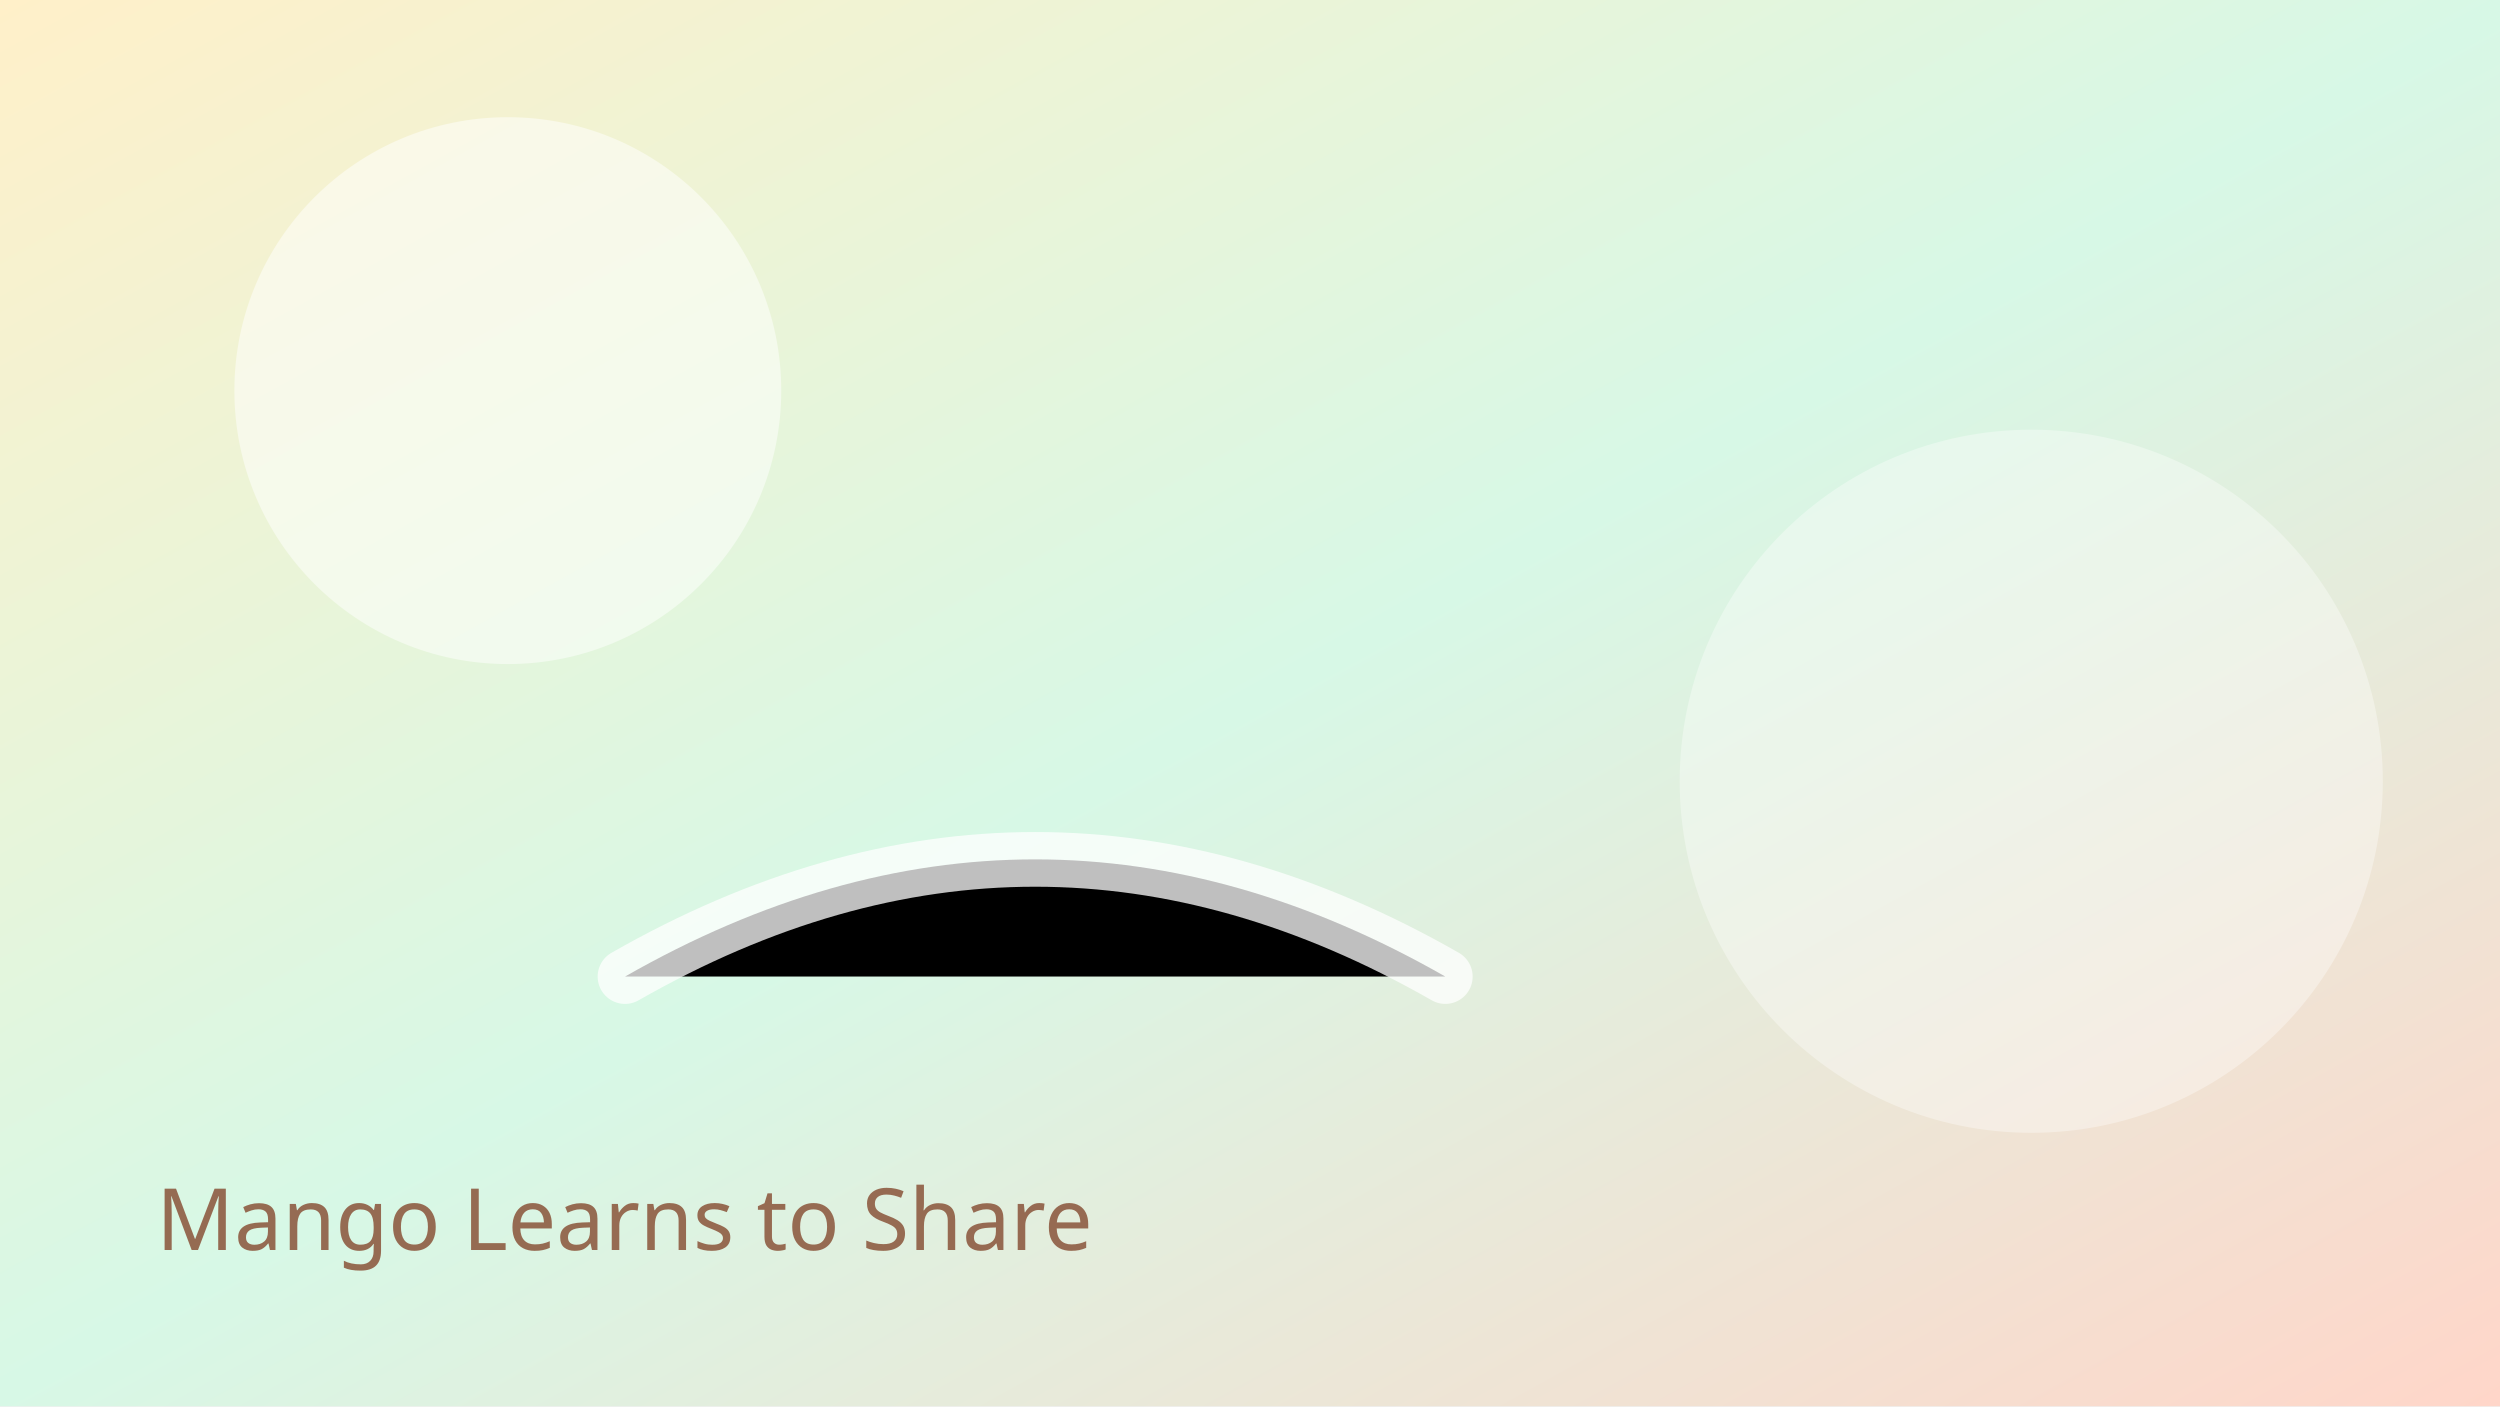
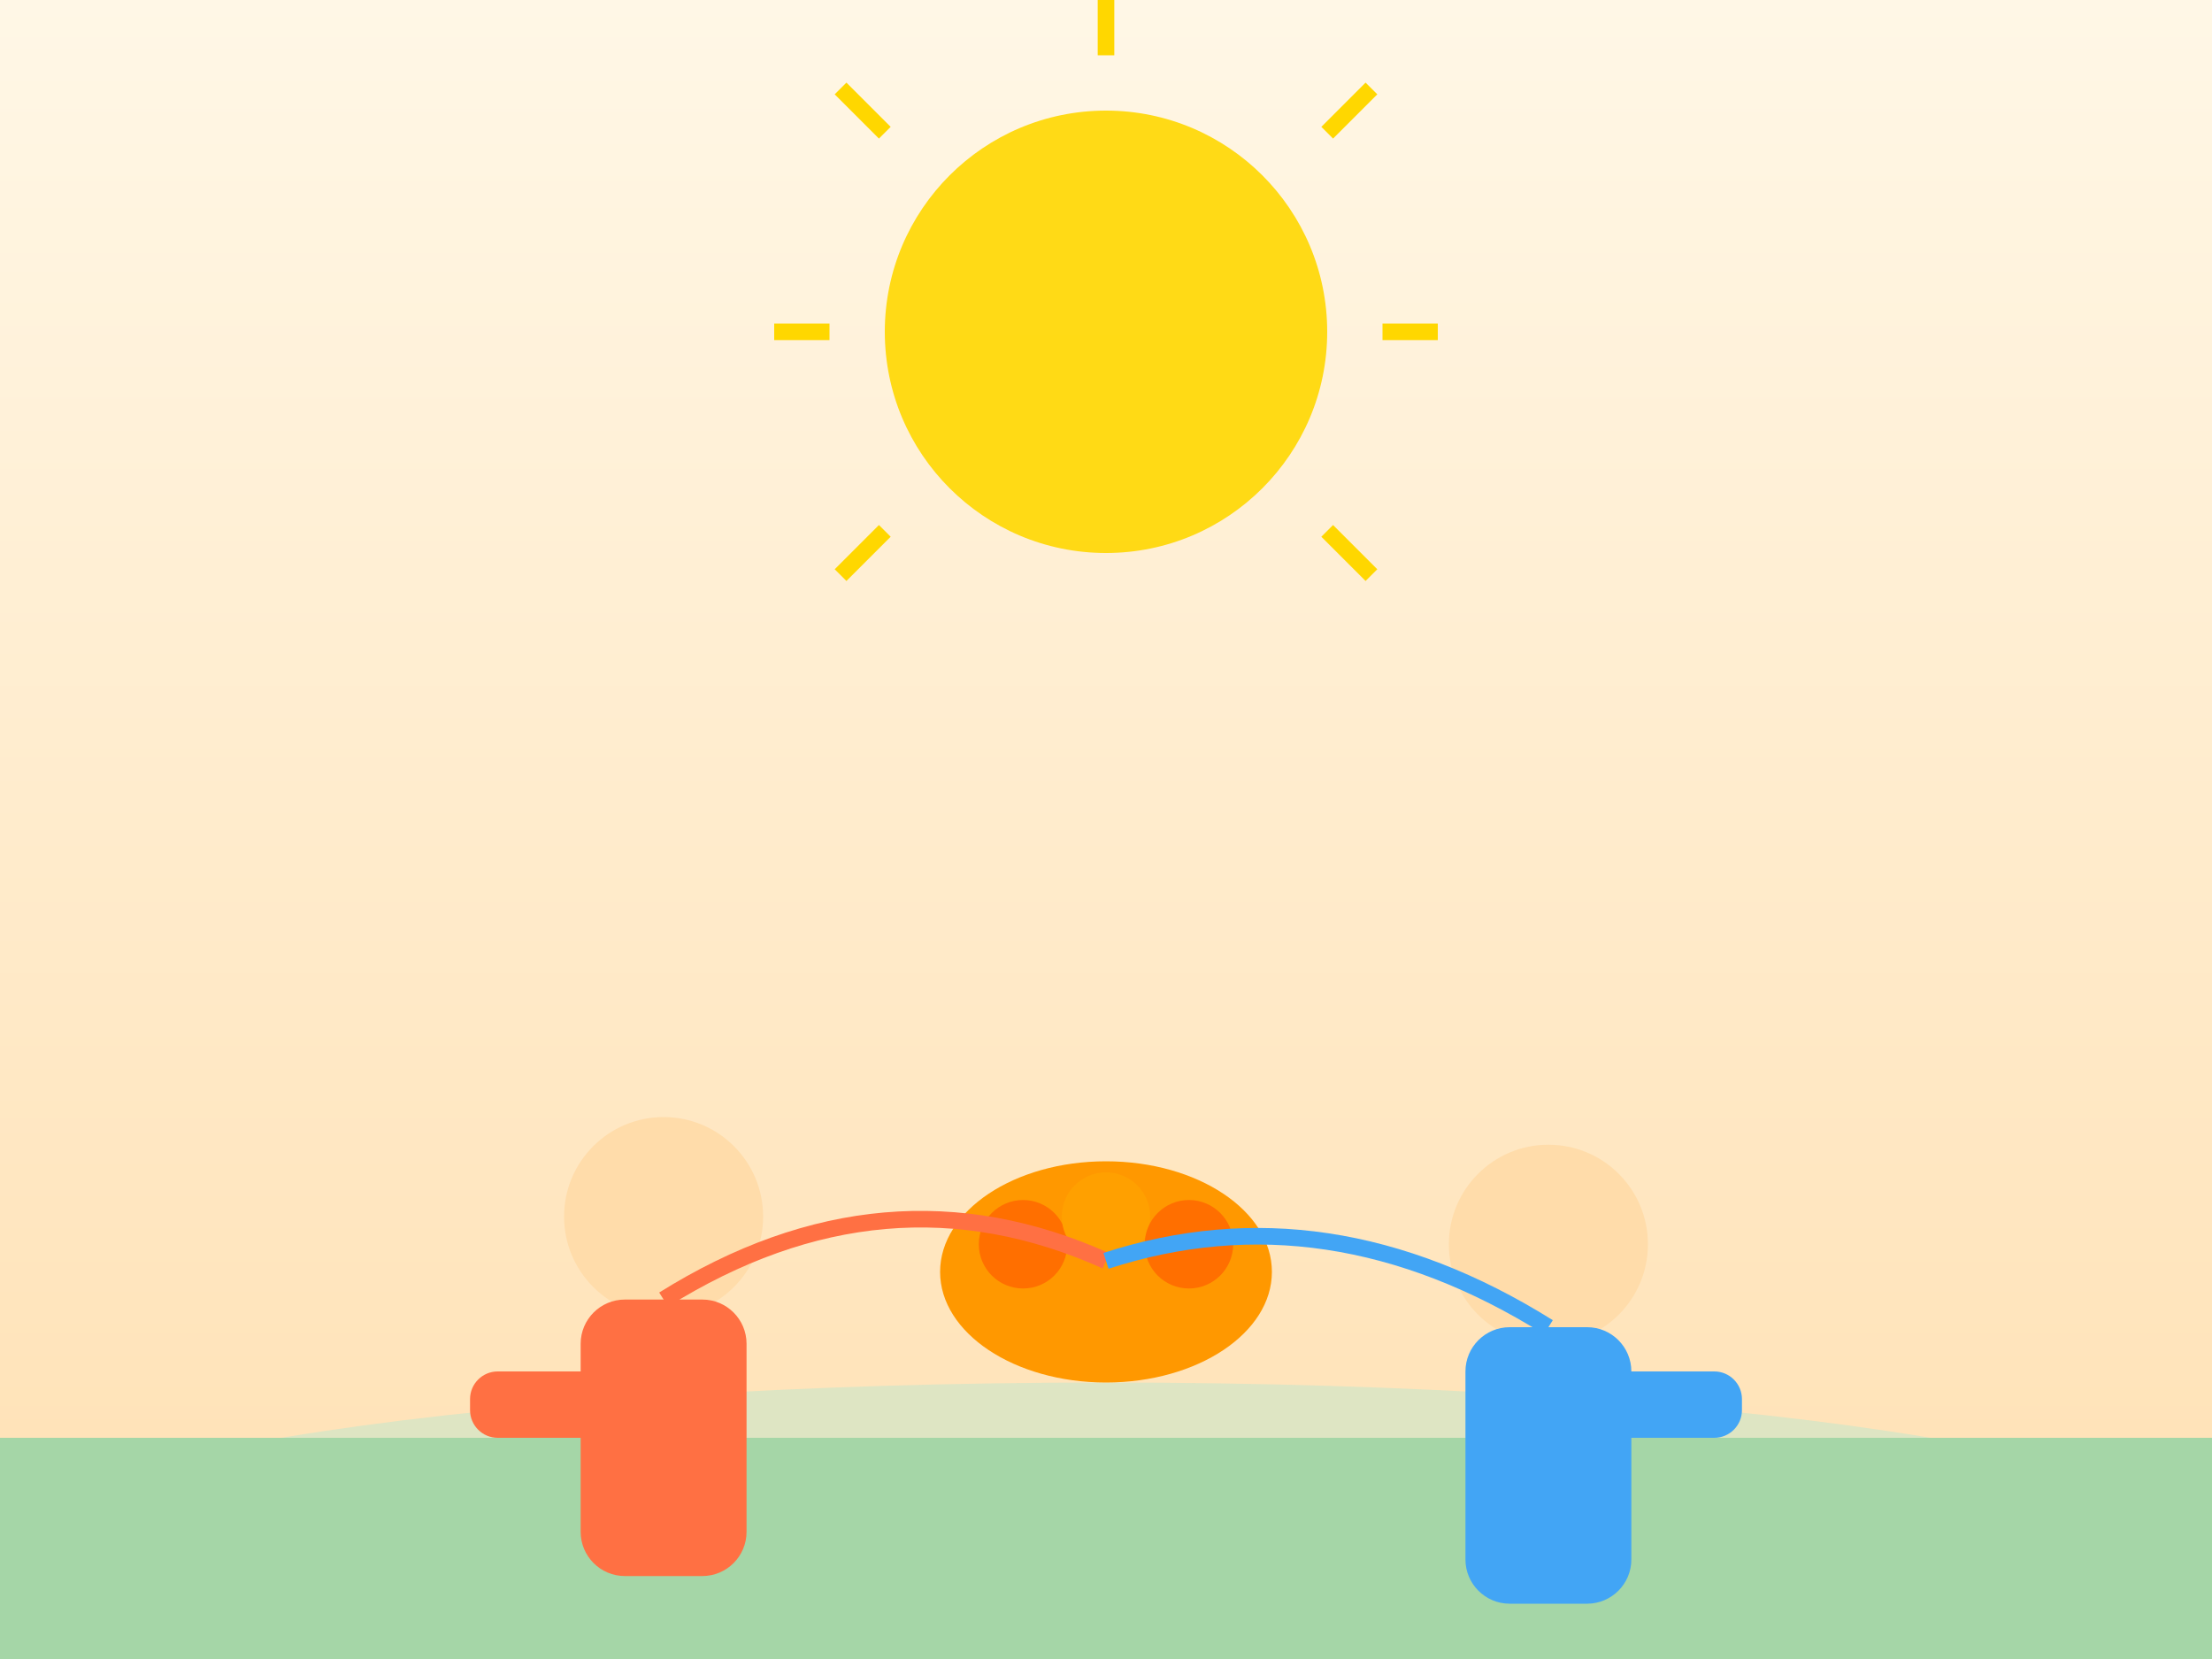
- <svg xmlns="http://www.w3.org/2000/svg" viewBox="0 0 640 360">
+ <svg xmlns="http://www.w3.org/2000/svg" viewBox="0 0 400 300">
  <defs>
-     <linearGradient id="g3" x1="0" y1="0" x2="1" y2="1">
-       <stop offset="0%" stop-color="#FFF0C9" />
-       <stop offset="50%" stop-color="#D7F8E6" />
-       <stop offset="100%" stop-color="#FFD6C9" />
+     <linearGradient id="bg" x1="0%" y1="0%" x2="0%" y2="100%">
+       <stop offset="0%" stop-color="#FFF7E6" />
+       <stop offset="100%" stop-color="#FFE0B2" />
    </linearGradient>
  </defs>
-   <rect width="640" height="360" fill="url(#g3)" />
-   <circle cx="130" cy="100" r="70" fill="#FFFFFF" fill-opacity="0.5" />
-   <circle cx="520" cy="200" r="90" fill="#FFFFFF" fill-opacity="0.35" />
-   <path d="M160 250c70-40 140-40 210 0" stroke="#FFFFFF" stroke-opacity="0.75" stroke-width="14" stroke-linecap="round" />
-   <text x="40" y="320" font-family="Nunito, sans-serif" font-size="22" fill="#8E5C42" opacity="0.9">Mango Learns to Share</text>
+   <rect width="400" height="300" fill="url(#bg)" />
+   <circle cx="200" cy="60" r="40" fill="#FFD700" opacity="0.9" />
+   <line x1="200" y1="10" x2="200" y2="0" stroke="#FFD700" stroke-width="3" />
+   <line x1="240" y1="24" x2="248" y2="16" stroke="#FFD700" stroke-width="3" />
+   <line x1="250" y1="60" x2="260" y2="60" stroke="#FFD700" stroke-width="3" />
+   <line x1="240" y1="96" x2="248" y2="104" stroke="#FFD700" stroke-width="3" />
+   <line x1="160" y1="24" x2="152" y2="16" stroke="#FFD700" stroke-width="3" />
+   <line x1="150" y1="60" x2="140" y2="60" stroke="#FFD700" stroke-width="3" />
+   <line x1="160" y1="96" x2="152" y2="104" stroke="#FFD700" stroke-width="3" />
+   <ellipse cx="200" cy="280" rx="200" ry="30" fill="#C8E6C9" opacity="0.6" />
+   <rect x="0" y="260" width="400" height="40" fill="#A5D6A7" />
+   <circle cx="120" cy="220" r="18" fill="#FFDCAA" />
+   <rect x="105" y="235" width="30" height="50" rx="8" fill="#FF7043" />
+   <rect x="85" y="248" width="25" height="12" rx="5" fill="#FF7043" />
+   <circle cx="280" cy="225" r="18" fill="#FFDCAA" />
+   <rect x="265" y="240" width="30" height="50" rx="8" fill="#42A5F5" />
+   <rect x="290" y="248" width="25" height="12" rx="5" fill="#42A5F5" />
+   <ellipse cx="200" cy="230" rx="30" ry="20" fill="#FF9800" />
+   <circle cx="185" cy="225" r="8" fill="#FF6F00" />
+   <circle cx="200" cy="220" r="8" fill="#FFA000" />
+   <circle cx="215" cy="225" r="8" fill="#FF6F00" />
+   <path d="M120 235 Q160 210 200 228" stroke="#FF7043" stroke-width="3" fill="none" />
+   <path d="M280 240 Q240 215 200 228" stroke="#42A5F5" stroke-width="3" fill="none" />
</svg>
